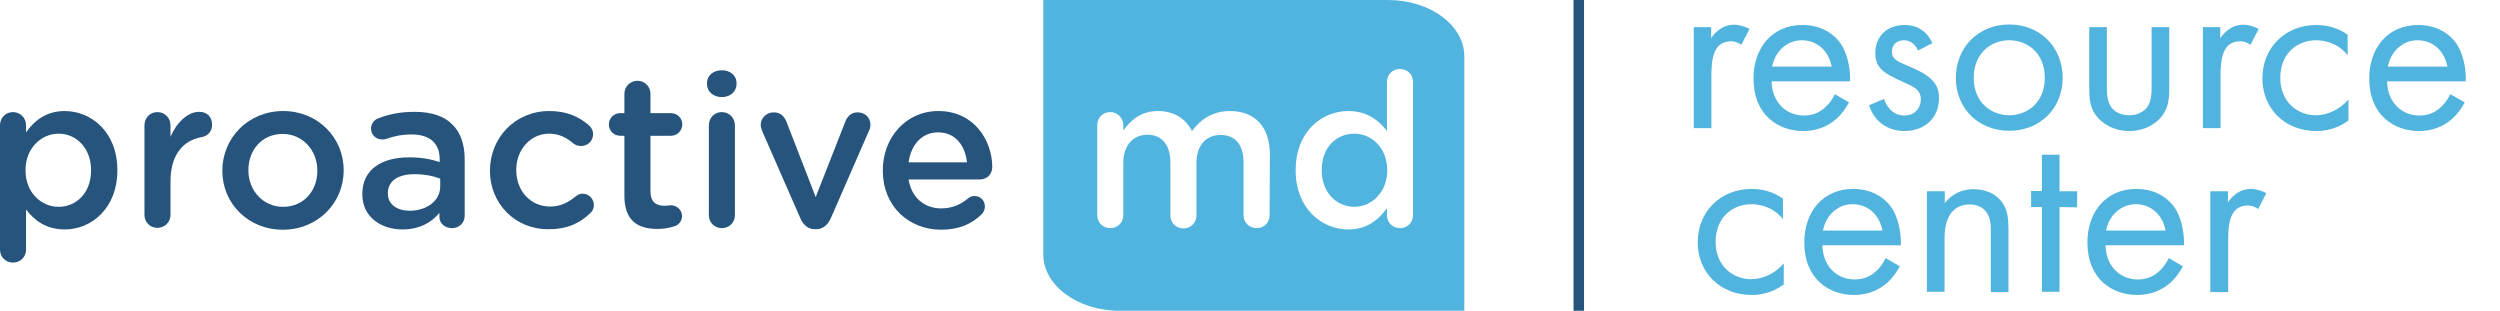
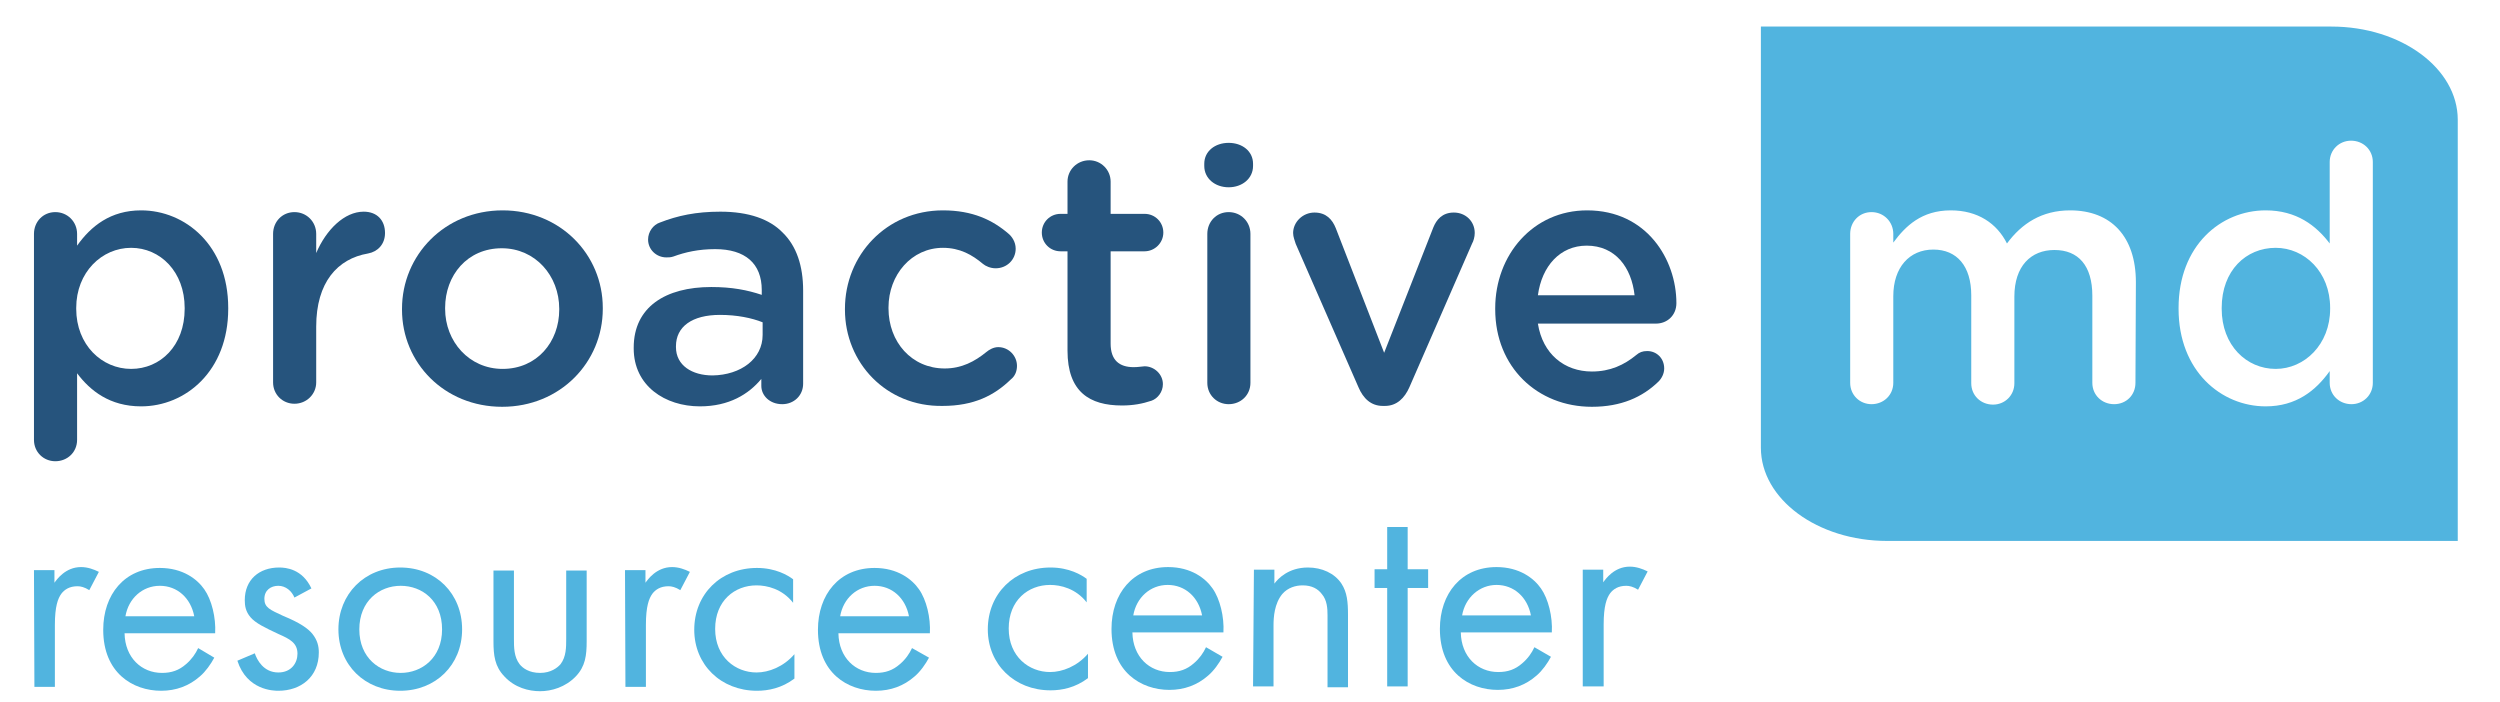
- <svg xmlns="http://www.w3.org/2000/svg" version="1.1" id="Layer_1" x="0px" y="0px" viewBox="0 0 950.1 118.1" style="enable-background:new 0 0 950.1 118.1;" xml:space="preserve">
+ <svg xmlns="http://www.w3.org/2000/svg" version="1.1" id="Layer_1" x="0px" y="0px" viewBox="0 0 574 161" style="enable-background:new 0 0 574 161;" xml:space="preserve">
  <style type="text/css">
	.st0{fill:#51B4DF;}
	.st1{fill:#26547D;}
</style>
-   <path class="st0" d="M527.5,0h-131v96.7c0,11.8,13,21.4,29,21.4h131V21.4C556.5,9.6,543.5,0,527.5,0z M482.5,81.8  c0,2.8-2.1,4.9-4.9,4.9s-5-2.1-5-4.9v-20c0-6.9-3.2-10.5-8.7-10.5c-5.4,0-9.2,3.7-9.2,10.7v19.9c0,2.8-2.2,4.9-4.9,4.9  c-2.8,0-5-2.1-5-4.9V61.7c0-6.7-3.3-10.5-8.7-10.5c-5.5,0-9.2,4.1-9.2,10.7v19.9c0,2.8-2.2,4.9-5,4.9c-2.7,0-4.9-2.1-4.9-4.9V47.6  c0-2.8,2.1-5,4.9-5s5,2.2,5,5v2c2.8-3.8,6.5-7.4,13.2-7.4c6.2,0,10.6,3,12.9,7.6c3.4-4.6,8-7.6,14.5-7.6c9.4,0,15.1,6,15.1,16.5  L482.5,81.8L482.5,81.8z M537,81.8c0,2.8-2.2,4.9-4.9,4.9c-2.8,0-5-2.1-5-4.9v-2.7c-3.2,4.5-7.7,8.1-14.7,8.1  c-10.2,0-20-8.1-20-22.4v-0.2c0-14.3,9.7-22.4,20-22.4c7.1,0,11.6,3.5,14.7,7.6V31.1c0-2.8,2.2-4.9,4.9-4.9c2.8,0,5,2.1,5,4.9V81.8z   M514.7,50.8c-6.8,0-12.4,5.2-12.4,13.8v0.2c0,8.4,5.7,13.8,12.4,13.8c6.6,0,12.5-5.6,12.5-13.8v-0.2  C527.2,56.3,521.3,50.8,514.7,50.8z" />
-   <path class="st1" d="M0,47.6c0-2.8,2.1-5,4.9-5s5,2.2,5,5v2.7c3.2-4.5,7.7-8.1,14.7-8.1c10.1,0,20,8,20,22.4v0.2  c0,14.3-9.8,22.4-20,22.4c-7.2,0-11.7-3.6-14.7-7.6v15.3c0,2.8-2.2,4.9-5,4.9c-2.7,0-4.9-2.1-4.9-4.9C0,94.9,0,47.6,0,47.6z   M34.6,64.8v-0.2c0-8.3-5.6-13.8-12.3-13.8S9.7,56.4,9.7,64.6v0.2c0,8.3,5.9,13.8,12.6,13.8C29,78.6,34.6,73.3,34.6,64.8z" />
-   <path class="st1" d="M54.9,47.6c0-2.8,2.1-5,4.9-5c2.8,0,5,2.2,5,5V52c2.3-5.4,6.5-9.5,10.9-9.5c3.1,0,4.9,2,4.9,4.9  c0,2.6-1.7,4.3-3.9,4.7c-7,1.2-11.9,6.6-11.9,16.8v12.8c0,2.7-2.2,4.9-5,4.9c-2.7,0-4.9-2.1-4.9-4.9V47.6z" />
-   <path class="st1" d="M84.5,65v-0.2c0-12.3,9.8-22.6,23.1-22.6c13.2,0,23,10.1,23,22.4v0.2c0,12.3-9.8,22.5-23.1,22.5  C94.2,87.3,84.5,77.2,84.5,65z M120.6,65v-0.2c0-7.6-5.5-13.9-13.2-13.9c-7.9,0-13,6.2-13,13.7v0.2c0,7.5,5.5,13.8,13.2,13.8  C115.5,78.6,120.6,72.4,120.6,65z" />
-   <path class="st1" d="M137.7,73.9v-0.2c0-9.3,7.3-13.9,17.8-13.9c4.8,0,8.3,0.7,11.6,1.8v-1.1c0-6.1-3.8-9.4-10.7-9.4  c-3.8,0-6.9,0.7-9.6,1.7c-0.6,0.2-1.1,0.2-1.6,0.2c-2.3,0-4.2-1.8-4.2-4.1c0-1.8,1.2-3.4,2.7-3.9c4.1-1.6,8.3-2.5,13.9-2.5  c6.5,0,11.3,1.7,14.3,4.8c3.2,3.1,4.7,7.7,4.7,13.3V82c0,2.7-2.1,4.7-4.8,4.7c-2.9,0-4.8-2-4.8-4.2v-1.6c-2.9,3.5-7.4,6.3-14.1,6.3  C144.9,87.2,137.7,82.5,137.7,73.9z M167.3,70.8v-2.9c-2.5-1-5.9-1.7-9.8-1.7c-6.4,0-10.1,2.7-10.1,7.2v0.2c0,4.2,3.7,6.5,8.4,6.5  C162.3,80,167.3,76.3,167.3,70.8z" />
-   <path class="st1" d="M186.2,65v-0.2c0-12.3,9.5-22.6,22.5-22.6c6.8,0,11.4,2.2,15.1,5.4c0.7,0.6,1.6,1.8,1.6,3.4  c0,2.5-2,4.5-4.6,4.5c-1.2,0-2.3-0.5-2.9-1c-2.5-2.1-5.3-3.7-9.2-3.7c-7.2,0-12.5,6.2-12.5,13.7v0.2c0,7.7,5.3,13.8,12.9,13.8  c3.9,0,6.9-1.6,9.6-3.8c0.6-0.5,1.6-1.1,2.7-1.1c2.4,0,4.3,2,4.3,4.3c0,1.3-0.5,2.4-1.4,3.1c-3.8,3.7-8.5,6.1-15.7,6.1  C195.7,87.3,186.2,77.2,186.2,65z" />
-   <path class="st1" d="M237.3,74.4V51.6h-1.6c-2.4,0-4.3-1.9-4.3-4.3c0-2.4,1.9-4.3,4.3-4.3h1.6v-7.4c0-2.7,2.2-4.9,5-4.9  c2.7,0,4.9,2.2,4.9,4.9V43h7.8c2.4,0,4.3,1.9,4.3,4.3c0,2.4-2,4.3-4.3,4.3h-7.8v21.2c0,3.8,2,5.4,5.3,5.4c1.1,0,2.1-0.2,2.5-0.2  c2.2,0,4.2,1.8,4.2,4.1c0,1.8-1.2,3.3-2.6,3.8c-2.1,0.7-4.2,1.1-6.8,1.1C242.4,87,237.3,83.9,237.3,74.4z" />
-   <path class="st1" d="M268.7,31.5c0-2.9,2.5-4.8,5.6-4.8s5.6,1.9,5.6,4.8V32c0,2.9-2.5,4.9-5.6,4.9s-5.6-2-5.6-4.9V31.5z M269.4,47.6  c0-2.8,2.1-5,4.9-5s5,2.2,5,5v34.2c0,2.8-2.2,4.9-5,4.9c-2.7,0-4.9-2.1-4.9-4.9V47.6z" />
-   <path class="st1" d="M310.2,87.1h-0.5c-2.7,0-4.5-1.7-5.6-4.3l-14.4-32.9c-0.2-0.7-0.6-1.6-0.6-2.5c0-2.5,2.2-4.7,4.9-4.7  c2.7,0,4.1,1.6,4.9,3.6L310,74.9l11.3-28.8c0.7-1.7,2-3.4,4.7-3.4s4.8,2,4.8,4.7c0,0.9-0.3,1.9-0.6,2.4l-14.4,33  C314.7,85.3,312.9,87.1,310.2,87.1z" />
-   <path class="st1" d="M357.7,87.3c-12.5,0-22.2-9.1-22.2-22.4v-0.2c0-12.3,8.7-22.5,21.1-22.5c13.7,0,20.5,11.3,20.5,21.3  c0,2.8-2.1,4.7-4.7,4.7h-27.1c1.1,7,6.1,11,12.4,11c4.2,0,7.4-1.5,10.2-3.8c0.7-0.6,1.4-0.9,2.5-0.9c2.2,0,3.9,1.7,3.9,4  c0,1.2-0.6,2.3-1.3,3C369.3,85.1,364.4,87.3,357.7,87.3z M367.5,61.7c-0.7-6.4-4.4-11.4-11-11.4c-6.1,0-10.3,4.7-11.2,11.4  C345.3,61.7,367.5,61.7,367.5,61.7z" />
  <g>
-     <path class="st0" d="M643.6,10.3h6.7v4.2c0.7-1,3.5-5.1,8.7-5.1c2.1,0,4.2,0.7,5.9,1.6l-3.1,6c-1.5-1-2.8-1.3-3.9-1.3   c-2.7,0-4.3,1.1-5.3,2.4c-1.1,1.5-2.2,4.1-2.2,10.3v20.3h-6.7V10.3z" />
-     <path class="st0" d="M702.7,38.9c-1.1,2.1-2.8,4.5-4.7,6.2c-3.5,3.1-7.8,4.7-12.7,4.7c-9.2,0-18.9-5.8-18.9-20   c0-11.5,7-20.3,18.6-20.3c7.5,0,12.2,3.7,14.5,7c2.4,3.4,3.8,9.3,3.6,14.4h-29.8c0.1,8,5.6,13,12.2,13c3.1,0,5.6-0.9,7.8-2.8   c1.8-1.5,3.1-3.4,4-5.3L702.7,38.9z M696.1,25.3c-1.1-6-5.6-10-11.3-10c-5.7,0-10.2,4.2-11.3,10H696.1z" />
-     <path class="st0" d="M728.9,19.2c-0.9-2.2-2.8-3.9-5.3-3.9c-2.4,0-4.6,1.4-4.6,4.3c0,2.8,1.8,3.6,6.2,5.5c5.6,2.3,8.1,4.1,9.6,5.9   c1.7,2.1,2.1,4.1,2.1,6.2c0,8-5.8,12.6-13.2,12.6c-1.6,0-10.2-0.2-13.4-9.8l5.7-2.4c0.7,2.1,2.9,6.3,7.7,6.3c4.3,0,6.3-3.2,6.3-6.1   c0-3.6-2.6-4.8-6.2-6.4c-4.6-2.1-7.6-3.5-9.3-5.6c-1.5-1.8-1.8-3.7-1.8-5.6c0-6.7,4.7-10.7,11.2-10.7c2.1,0,7.5,0.4,10.5,6.9   L728.9,19.2z" />
-     <path class="st0" d="M743.3,29.6c0-11.6,8.6-20.3,20.3-20.3c11.7,0,20.3,8.6,20.3,20.3s-8.7,20.1-20.3,20.1S743.3,41.3,743.3,29.6z    M750.1,29.6c0,9.4,6.7,14.2,13.5,14.2c6.9,0,13.5-4.9,13.5-14.2c0-9.4-6.5-14.3-13.5-14.3C756.6,15.3,750.1,20.3,750.1,29.6z" />
-     <path class="st0" d="M800.7,32.7c0,2.7,0,5.8,1.8,8.2c1,1.3,3.1,2.9,6.7,2.9s5.7-1.7,6.7-2.9c1.8-2.4,1.8-5.6,1.8-8.2V10.3h6.7   v23.1c0,4.7-0.4,8.2-3.5,11.6c-3.4,3.6-8,4.8-11.7,4.8s-8.3-1.2-11.7-4.8c-3.1-3.3-3.5-6.8-3.5-11.6V10.3h6.7V32.7z" />
-     <path class="st0" d="M837.1,10.3h6.7v4.2c0.7-1,3.5-5.1,8.7-5.1c2.1,0,4.2,0.7,5.9,1.6l-3.1,6c-1.5-1-2.8-1.3-3.9-1.3   c-2.7,0-4.3,1.1-5.3,2.4c-1.1,1.5-2.2,4.1-2.2,10.3v20.3h-6.7V10.3z" />
-     <path class="st0" d="M892.2,21c-3.5-4.5-8.6-5.7-12-5.7c-7.1,0-13.6,5-13.6,14.3c0,9.3,6.7,14.2,13.5,14.2c4,0,8.8-1.8,12.4-6v8   c-4.2,3.1-8.6,4-12.2,4c-11.9,0-20.5-8.5-20.5-20c0-11.7,8.7-20.3,20.5-20.3c6.1,0,10.1,2.4,11.9,3.7L892.2,21L892.2,21z" />
-     <path class="st0" d="M936.7,38.9c-1.1,2.1-2.8,4.5-4.7,6.2c-3.5,3.1-7.8,4.7-12.7,4.7c-9.2,0-18.9-5.8-18.9-20   c0-11.5,7-20.3,18.6-20.3c7.5,0,12.2,3.7,14.5,7c2.4,3.4,3.8,9.3,3.6,14.4h-29.9c0.1,8,5.6,13,12.2,13c3.1,0,5.6-0.9,7.8-2.8   c1.8-1.5,3.1-3.4,4-5.3L936.7,38.9z M930.1,25.3c-1.1-6-5.6-10-11.3-10s-10.2,4.2-11.3,10H930.1z" />
+     <path class="st0" d="M535.3,6.1h-131v96.7c0,11.8,13,21.4,29,21.4h131V27.5C564.3,15.7,551.3,6.1,535.3,6.1z M490.3,87.9   c0,2.8-2.1,4.9-4.9,4.9s-5-2.1-5-4.9v-20c0-6.9-3.2-10.5-8.7-10.5c-5.4,0-9.2,3.7-9.2,10.7V88c0,2.8-2.2,4.9-4.9,4.9   c-2.8,0-5-2.1-5-4.9V67.8c0-6.7-3.3-10.5-8.7-10.5c-5.5,0-9.2,4.1-9.2,10.7v19.9c0,2.8-2.2,4.9-5,4.9c-2.7,0-4.9-2.1-4.9-4.9V53.7   c0-2.8,2.1-5,4.9-5s5,2.2,5,5v2c2.8-3.8,6.5-7.4,13.2-7.4c6.2,0,10.6,3,12.9,7.6c3.4-4.6,8-7.6,14.5-7.6c9.4,0,15.1,6,15.1,16.5   L490.3,87.9L490.3,87.9z M544.8,87.9c0,2.8-2.2,4.9-4.9,4.9c-2.8,0-5-2.1-5-4.9v-2.7c-3.2,4.5-7.7,8.1-14.7,8.1   c-10.2,0-20-8.1-20-22.4v-0.2c0-14.3,9.7-22.4,20-22.4c7.1,0,11.6,3.5,14.7,7.6V37.2c0-2.8,2.2-4.9,4.9-4.9c2.8,0,5,2.1,5,4.9V87.9   z M522.5,56.9c-6.8,0-12.4,5.2-12.4,13.8v0.2c0,8.4,5.7,13.8,12.4,13.8c6.6,0,12.5-5.6,12.5-13.8v-0.2   C535,62.4,529.1,56.9,522.5,56.9z" />
+     <path class="st1" d="M7.8,53.7c0-2.8,2.1-5,4.9-5s5,2.2,5,5v2.7c3.2-4.5,7.7-8.1,14.7-8.1c10.1,0,20,8,20,22.4v0.2   c0,14.3-9.8,22.4-20,22.4c-7.2,0-11.7-3.6-14.7-7.6V101c0,2.8-2.2,4.9-5,4.9c-2.7,0-4.9-2.1-4.9-4.9C7.8,101,7.8,53.7,7.8,53.7z    M42.4,70.9v-0.2c0-8.3-5.6-13.8-12.3-13.8s-12.6,5.6-12.6,13.8v0.2c0,8.3,5.9,13.8,12.6,13.8S42.4,79.4,42.4,70.9z" />
+     <path class="st1" d="M62.7,53.7c0-2.8,2.1-5,4.9-5s5,2.2,5,5v4.4c2.3-5.4,6.5-9.5,10.9-9.5c3.1,0,4.9,2,4.9,4.9   c0,2.6-1.7,4.3-3.9,4.7c-7,1.2-11.9,6.6-11.9,16.8v12.8c0,2.7-2.2,4.9-5,4.9c-2.7,0-4.9-2.1-4.9-4.9V53.7z" />
+     <path class="st1" d="M92.3,71.1v-0.2c0-12.3,9.8-22.6,23.1-22.6c13.2,0,23,10.1,23,22.4v0.2c0,12.3-9.8,22.5-23.1,22.5   S92.3,83.3,92.3,71.1z M128.4,71.1v-0.2c0-7.6-5.5-13.9-13.2-13.9c-7.9,0-13,6.2-13,13.7v0.2c0,7.5,5.5,13.8,13.2,13.8   C123.3,84.7,128.4,78.5,128.4,71.1z" />
+     <path class="st1" d="M145.5,80v-0.2c0-9.3,7.3-13.9,17.8-13.9c4.8,0,8.3,0.7,11.6,1.8v-1.1c0-6.1-3.8-9.4-10.7-9.4   c-3.8,0-6.9,0.7-9.6,1.7c-0.6,0.2-1.1,0.2-1.6,0.2c-2.3,0-4.2-1.8-4.2-4.1c0-1.8,1.2-3.4,2.7-3.9c4.1-1.6,8.3-2.5,13.9-2.5   c6.5,0,11.3,1.7,14.3,4.8c3.2,3.1,4.7,7.7,4.7,13.3v21.4c0,2.7-2.1,4.7-4.8,4.7c-2.9,0-4.8-2-4.8-4.2V87c-2.9,3.5-7.4,6.3-14.1,6.3   C152.7,93.3,145.5,88.6,145.5,80z M175.1,76.9V74c-2.5-1-5.9-1.7-9.8-1.7c-6.4,0-10.1,2.7-10.1,7.2v0.2c0,4.2,3.7,6.5,8.4,6.5   C170.1,86.1,175.1,82.4,175.1,76.9z" />
+     <path class="st1" d="M194,71.1v-0.2c0-12.3,9.5-22.6,22.5-22.6c6.8,0,11.4,2.2,15.1,5.4c0.7,0.6,1.6,1.8,1.6,3.4   c0,2.5-2,4.5-4.6,4.5c-1.2,0-2.3-0.5-2.9-1c-2.5-2.1-5.3-3.7-9.2-3.7c-7.2,0-12.5,6.2-12.5,13.7v0.2c0,7.7,5.3,13.8,12.9,13.8   c3.9,0,6.9-1.6,9.6-3.8c0.6-0.5,1.6-1.1,2.7-1.1c2.4,0,4.3,2,4.3,4.3c0,1.3-0.5,2.4-1.4,3.1c-3.8,3.7-8.5,6.1-15.7,6.1   C203.5,93.4,194,83.3,194,71.1z" />
+     <path class="st1" d="M245.1,80.5V57.7h-1.6c-2.4,0-4.3-1.9-4.3-4.3c0-2.4,1.9-4.3,4.3-4.3h1.6v-7.4c0-2.7,2.2-4.9,5-4.9   c2.7,0,4.9,2.2,4.9,4.9v7.4h7.8c2.4,0,4.3,1.9,4.3,4.3s-2,4.3-4.3,4.3H255v21.2c0,3.8,2,5.4,5.3,5.4c1.1,0,2.1-0.2,2.5-0.2   c2.2,0,4.2,1.8,4.2,4.1c0,1.8-1.2,3.3-2.6,3.8c-2.1,0.7-4.2,1.1-6.8,1.1C250.2,93.1,245.1,90,245.1,80.5z" />
+     <path class="st1" d="M276.5,37.6c0-2.9,2.5-4.8,5.6-4.8s5.6,1.9,5.6,4.8v0.5c0,2.9-2.5,4.9-5.6,4.9s-5.6-2-5.6-4.9V37.6z    M277.2,53.7c0-2.8,2.1-5,4.9-5s5,2.2,5,5v34.2c0,2.8-2.2,4.9-5,4.9c-2.7,0-4.9-2.1-4.9-4.9V53.7z" />
+     <path class="st1" d="M318,93.2h-0.5c-2.7,0-4.5-1.7-5.6-4.3L297.5,56c-0.2-0.7-0.6-1.6-0.6-2.5c0-2.5,2.2-4.7,4.9-4.7   c2.7,0,4.1,1.6,4.9,3.6L317.8,81l11.3-28.8c0.7-1.7,2-3.4,4.7-3.4s4.8,2,4.8,4.7c0,0.9-0.3,1.9-0.6,2.4l-14.4,33   C322.5,91.4,320.7,93.2,318,93.2z" />
+     <path class="st1" d="M365.5,93.4c-12.5,0-22.2-9.1-22.2-22.4v-0.2c0-12.3,8.7-22.5,21.1-22.5c13.7,0,20.5,11.3,20.5,21.3   c0,2.8-2.1,4.7-4.7,4.7h-27.1c1.1,7,6.1,11,12.4,11c4.2,0,7.4-1.5,10.2-3.8c0.7-0.6,1.4-0.9,2.5-0.9c2.2,0,3.9,1.7,3.9,4   c0,1.2-0.6,2.3-1.3,3C377.1,91.2,372.2,93.4,365.5,93.4z M375.3,67.8c-0.7-6.4-4.4-11.4-11-11.4c-6.1,0-10.3,4.7-11.2,11.4   C353.1,67.8,375.3,67.8,375.3,67.8z" />
  </g>
  <g>
-     <path class="st0" d="M677.6,83.3c-3.5-4.5-8.6-5.7-12-5.7c-7.1,0-13.6,5-13.6,14.3c0,9.3,6.7,14.2,13.5,14.2c4,0,8.8-1.8,12.4-6v8   c-4.2,3.1-8.6,4-12.2,4c-11.9,0-20.5-8.5-20.5-20c0-11.7,8.7-20.3,20.5-20.3c6.1,0,10.1,2.4,11.9,3.7L677.6,83.3L677.6,83.3z" />
-     <path class="st0" d="M722,101.2c-1.1,2.1-2.8,4.5-4.7,6.2c-3.5,3.1-7.8,4.7-12.7,4.7c-9.2,0-18.9-5.8-18.9-20   c0-11.5,7-20.3,18.6-20.3c7.5,0,12.2,3.7,14.5,7c2.4,3.4,3.8,9.3,3.6,14.4h-29.8c0.1,8,5.6,13,12.2,13c3.1,0,5.6-0.9,7.8-2.8   c1.8-1.5,3.1-3.4,4-5.3L722,101.2z M715.4,87.6c-1.1-6-5.6-10-11.3-10s-10.2,4.2-11.3,10H715.4z" />
-     <path class="st0" d="M732.4,72.7h6.7v4.5c1.2-1.6,4.6-5.3,11-5.3c4.5,0,8.7,1.8,11,5.3c1.9,2.8,2.2,6,2.2,10.2V111h-6.7V87.5   c0-2.3-0.2-5-1.8-7c-1.3-1.7-3.3-2.8-6.3-2.8c-2.3,0-4.8,0.7-6.7,2.9c-2.6,3.1-2.8,7.6-2.8,10.3v20h-6.7V72.7z" />
-     <path class="st0" d="M782.7,78.7v32.2H776V78.7h-4.1v-6.1h4.1V58.8h6.7v13.9h6.7v6.1L782.7,78.7L782.7,78.7z" />
-     <path class="st0" d="M829.6,101.2c-1.1,2.1-2.8,4.5-4.7,6.2c-3.5,3.1-7.8,4.7-12.7,4.7c-9.2,0-18.9-5.8-18.9-20   c0-11.5,7-20.3,18.6-20.3c7.5,0,12.2,3.7,14.5,7c2.4,3.4,3.8,9.3,3.6,14.4h-29.8c0.1,8,5.6,13,12.2,13c3.1,0,5.6-0.9,7.8-2.8   c1.8-1.5,3.1-3.4,4-5.3L829.6,101.2z M823,87.6c-1.1-6-5.6-10-11.3-10c-5.6,0-10.2,4.2-11.3,10H823z" />
-     <path class="st0" d="M840,72.7h6.7v4.2c0.7-1,3.5-5.1,8.7-5.1c2.1,0,4.2,0.7,5.9,1.6l-3.1,6c-1.5-1-2.8-1.3-3.9-1.3   c-2.7,0-4.3,1.1-5.3,2.4c-1.1,1.5-2.2,4.1-2.2,10.3V111H840V72.7z" />
+     <path class="st0" d="M7.8,130.9h4.7v2.9c0.5-0.7,2.5-3.6,6.1-3.6c1.5,0,2.9,0.5,4.1,1.1l-2.2,4.2c-1.1-0.7-2-0.9-2.7-0.9   c-1.9,0-3,0.8-3.7,1.7c-0.8,1.1-1.5,2.9-1.5,7.2v14.2H7.9L7.8,130.9L7.8,130.9z" />
+     <path class="st0" d="M49.2,151c-0.8,1.5-2,3.2-3.3,4.3c-2.5,2.2-5.5,3.3-8.9,3.3c-6.5,0-13.3-4.1-13.3-14c0-8.1,4.9-14.2,13-14.2   c5.3,0,8.6,2.6,10.2,4.9c1.7,2.4,2.7,6.5,2.5,10.1H28.6c0.1,5.6,3.9,9.1,8.6,9.1c2.2,0,3.9-0.6,5.5-2c1.3-1.1,2.2-2.4,2.8-3.7   L49.2,151z M44.6,141.5c-0.8-4.2-3.9-7-7.9-7s-7.2,2.9-7.9,7H44.6z" />
+     <path class="st0" d="M67.6,137.2c-0.6-1.5-2-2.7-3.7-2.7s-3.2,1-3.2,3s1.3,2.5,4.3,3.9c3.9,1.6,5.7,2.9,6.7,4.1   c1.2,1.5,1.5,2.9,1.5,4.3c0,5.6-4.1,8.8-9.3,8.8c-1.1,0-7.2-0.1-9.4-6.9l4-1.7c0.5,1.5,2,4.4,5.4,4.4c3,0,4.4-2.2,4.4-4.3   c0-2.5-1.8-3.4-4.3-4.5c-3.2-1.5-5.3-2.5-6.5-3.9c-1.1-1.3-1.3-2.6-1.3-3.9c0-4.7,3.3-7.5,7.9-7.5c1.5,0,5.3,0.3,7.4,4.8   L67.6,137.2z" />
+     <path class="st0" d="M77.7,144.5c0-8.1,6-14.2,14.2-14.2s14.2,6,14.2,14.2s-6.1,14.1-14.2,14.1S77.7,152.7,77.7,144.5z M82.5,144.5   c0,6.6,4.7,10,9.5,10s9.5-3.4,9.5-10s-4.6-10-9.5-10S82.5,138,82.5,144.5z" />
+     <path class="st0" d="M118,146.7c0,1.9,0,4.1,1.3,5.8c0.7,0.9,2.2,2,4.7,2s4-1.2,4.7-2c1.3-1.7,1.3-3.9,1.3-5.8V131h4.7v16.2   c0,3.3-0.3,5.8-2.5,8.1c-2.4,2.5-5.6,3.4-8.2,3.4c-2.6,0-5.8-0.8-8.2-3.4c-2.2-2.3-2.5-4.8-2.5-8.1V131h4.7V146.7z" />
+     <path class="st0" d="M143.5,130.9h4.7v2.9c0.5-0.7,2.5-3.6,6.1-3.6c1.5,0,2.9,0.5,4.1,1.1l-2.2,4.2c-1.1-0.7-2-0.9-2.7-0.9   c-1.9,0-3,0.8-3.7,1.7c-0.8,1.1-1.5,2.9-1.5,7.2v14.2h-4.7L143.5,130.9L143.5,130.9z" />
+     <path class="st0" d="M182.1,138.4c-2.5-3.2-6-4-8.4-4c-5,0-9.5,3.5-9.5,10s4.7,10,9.5,10c2.8,0,6.2-1.3,8.7-4.2v5.6   c-2.9,2.2-6,2.8-8.6,2.8c-8.3,0-14.4-6-14.4-14c0-8.2,6.1-14.2,14.4-14.2c4.3,0,7.1,1.7,8.3,2.6V138.4L182.1,138.4z" />
+     <path class="st0" d="M213.3,151c-0.8,1.5-2,3.2-3.3,4.3c-2.5,2.2-5.5,3.3-8.9,3.3c-6.5,0-13.3-4.1-13.3-14c0-8.1,4.9-14.2,13-14.2   c5.3,0,8.6,2.6,10.2,4.9c1.7,2.4,2.7,6.5,2.5,10.1h-21c0.1,5.6,3.9,9.1,8.6,9.1c2.2,0,3.9-0.6,5.5-2c1.3-1.1,2.2-2.4,2.8-3.7   L213.3,151z M208.7,141.5c-0.8-4.2-3.9-7-7.9-7s-7.2,2.9-7.9,7H208.7z" />
  </g>
  <g>
-     <rect x="598" class="st1" width="4" height="118.1" />
+     <path class="st0" d="M249.5,138.3c-2.5-3.2-6-4-8.4-4c-5,0-9.5,3.5-9.5,10s4.7,10,9.5,10c2.8,0,6.2-1.3,8.7-4.2v5.6   c-2.9,2.2-6,2.8-8.6,2.8c-8.3,0-14.4-6-14.4-14c0-8.2,6.1-14.2,14.4-14.2c4.3,0,7.1,1.7,8.3,2.6V138.3L249.5,138.3z" />
+     <path class="st0" d="M280.7,150.8c-0.8,1.5-2,3.2-3.3,4.3c-2.5,2.2-5.5,3.3-8.9,3.3c-6.5,0-13.3-4.1-13.3-14   c0-8.1,4.9-14.2,13-14.2c5.3,0,8.6,2.6,10.2,4.9c1.7,2.4,2.7,6.5,2.5,10.1H260c0.1,5.6,3.9,9.1,8.6,9.1c2.2,0,3.9-0.6,5.5-2   c1.3-1.1,2.2-2.4,2.8-3.7L280.7,150.8z M276,141.3c-0.8-4.2-3.9-7-7.9-7s-7.2,2.9-7.9,7H276z" />
+     <path class="st0" d="M287.9,130.8h4.7v3.2c0.8-1.1,3.2-3.7,7.7-3.7c3.2,0,6.1,1.3,7.7,3.7c1.3,2,1.5,4.2,1.5,7.2v16.6h-4.7v-16.5   c0-1.6-0.1-3.5-1.3-4.9c-0.9-1.2-2.3-2-4.4-2c-1.6,0-3.4,0.5-4.7,2c-1.8,2.2-2,5.3-2,7.2v14h-4.7L287.9,130.8L287.9,130.8z" />
+     <path class="st0" d="M323.2,135v22.6h-4.7V135h-2.9v-4.3h2.9V121h4.7v9.7h4.7v4.3H323.2L323.2,135z" />
+     <path class="st0" d="M356.1,150.8c-0.8,1.5-2,3.2-3.3,4.3c-2.5,2.2-5.5,3.3-8.9,3.3c-6.5,0-13.3-4.1-13.3-14   c0-8.1,4.9-14.2,13-14.2c5.3,0,8.6,2.6,10.2,4.9c1.7,2.4,2.7,6.5,2.5,10.1h-20.9c0.1,5.6,3.9,9.1,8.6,9.1c2.2,0,3.9-0.6,5.5-2   c1.3-1.1,2.2-2.4,2.8-3.7L356.1,150.8z M351.5,141.3c-0.8-4.2-3.9-7-7.9-7c-3.9,0-7.2,2.9-7.9,7H351.5z" />
+     <path class="st0" d="M363.4,130.8h4.7v2.9c0.5-0.7,2.5-3.6,6.1-3.6c1.5,0,2.9,0.5,4.1,1.1l-2.2,4.2c-1.1-0.7-2-0.9-2.7-0.9   c-1.9,0-3,0.8-3.7,1.7c-0.8,1.1-1.5,2.9-1.5,7.2v14.2h-4.8V130.8z" />
  </g>
</svg>
